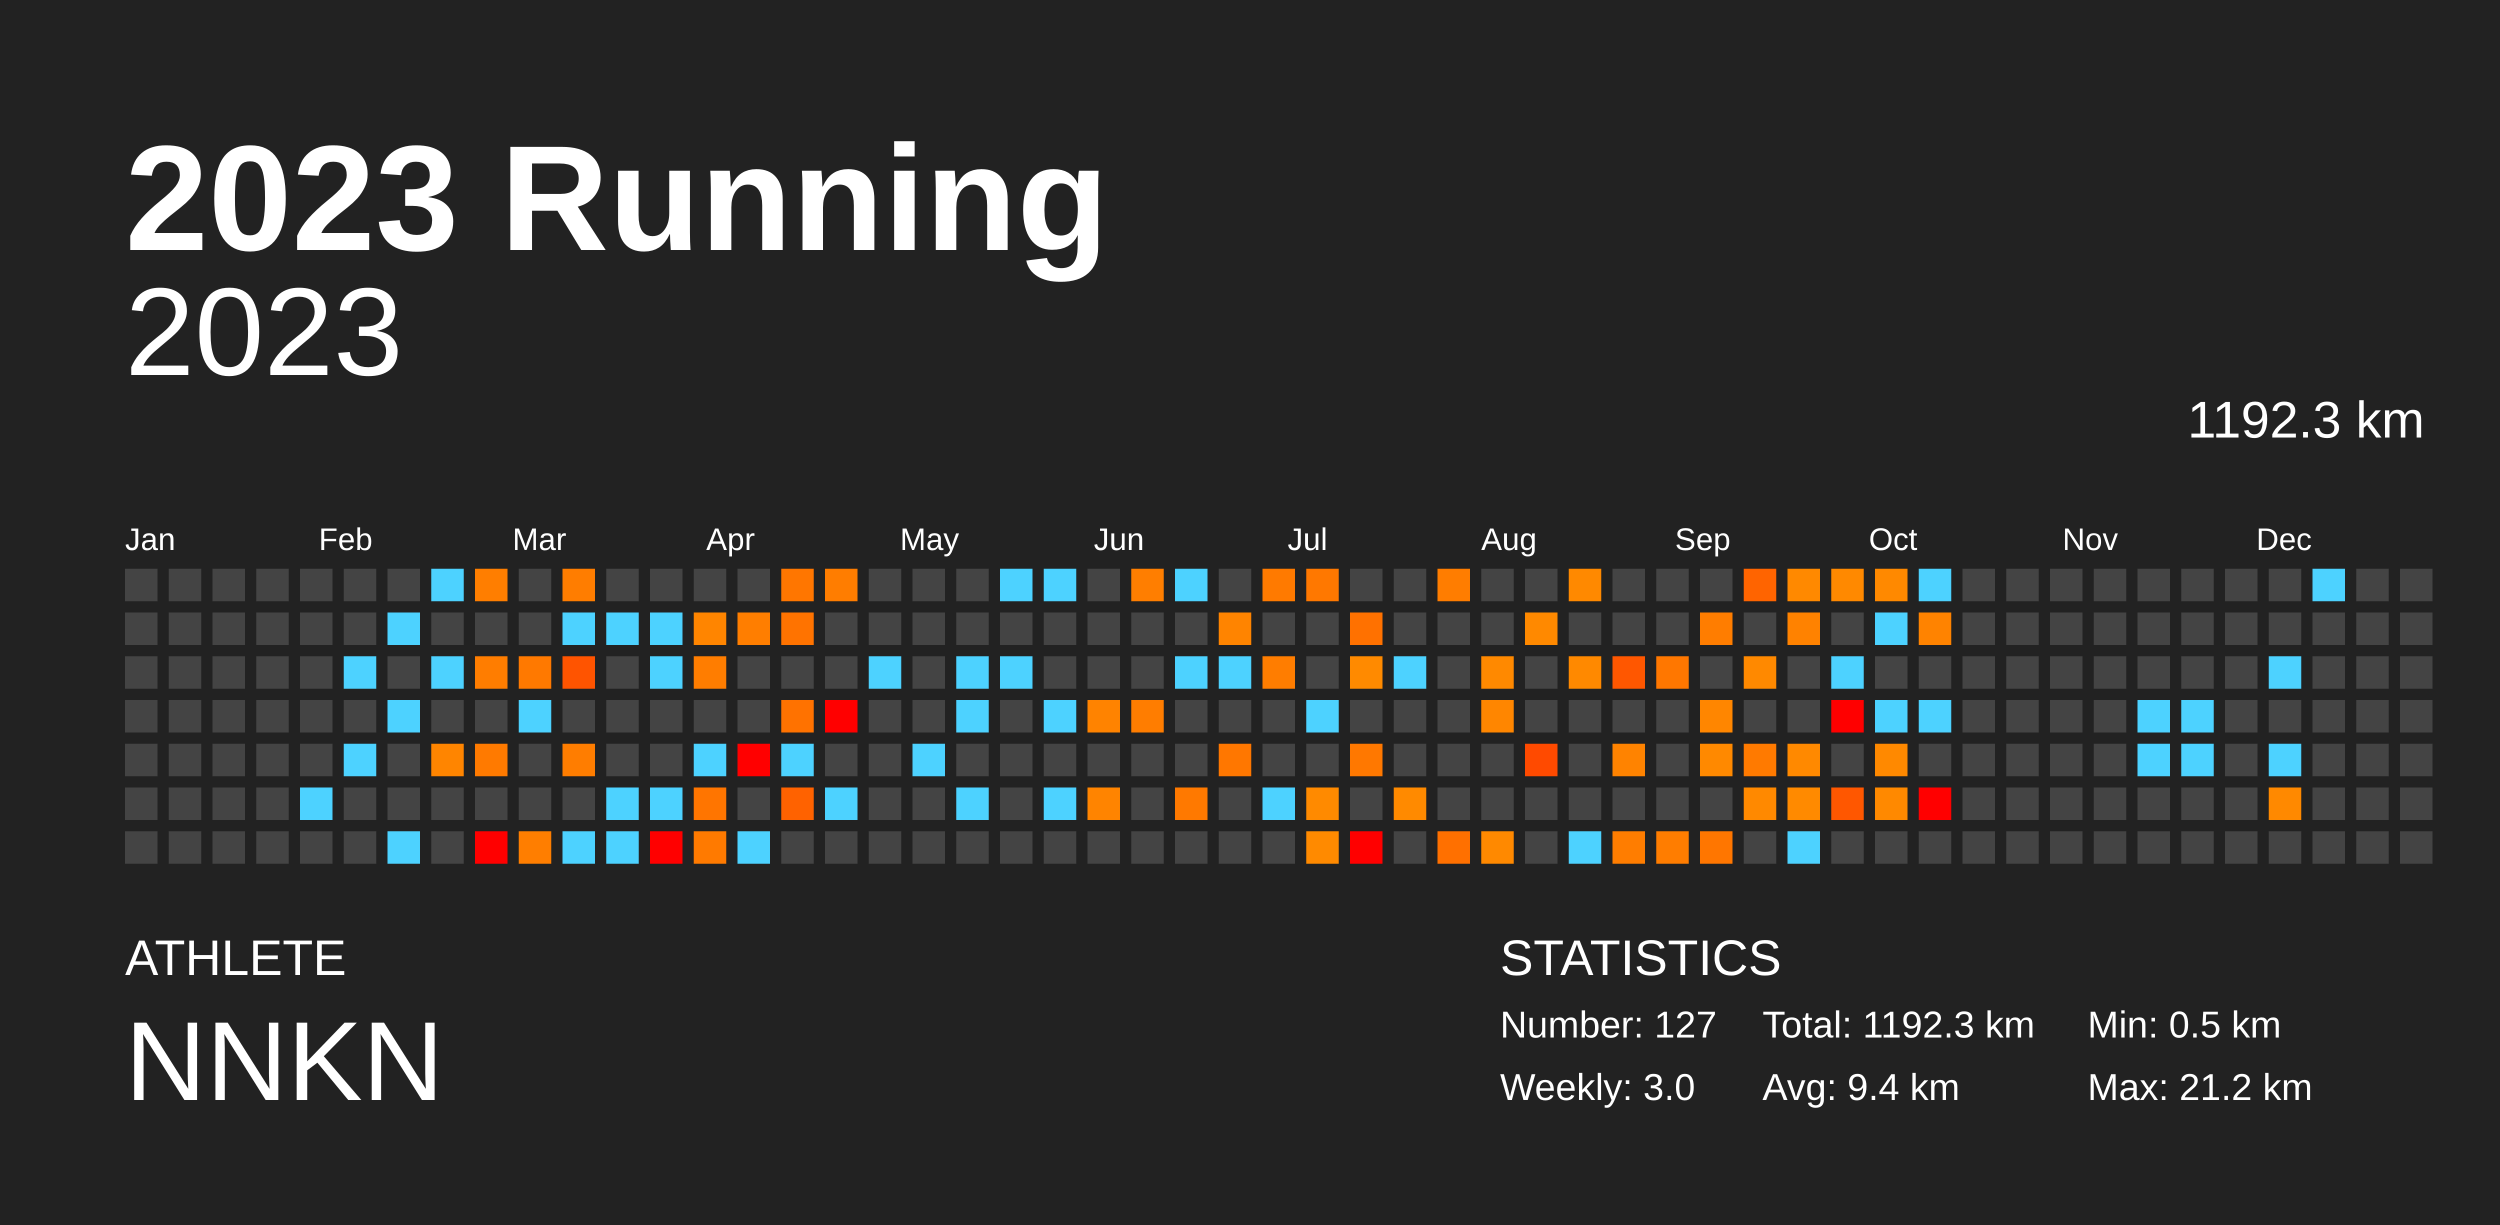
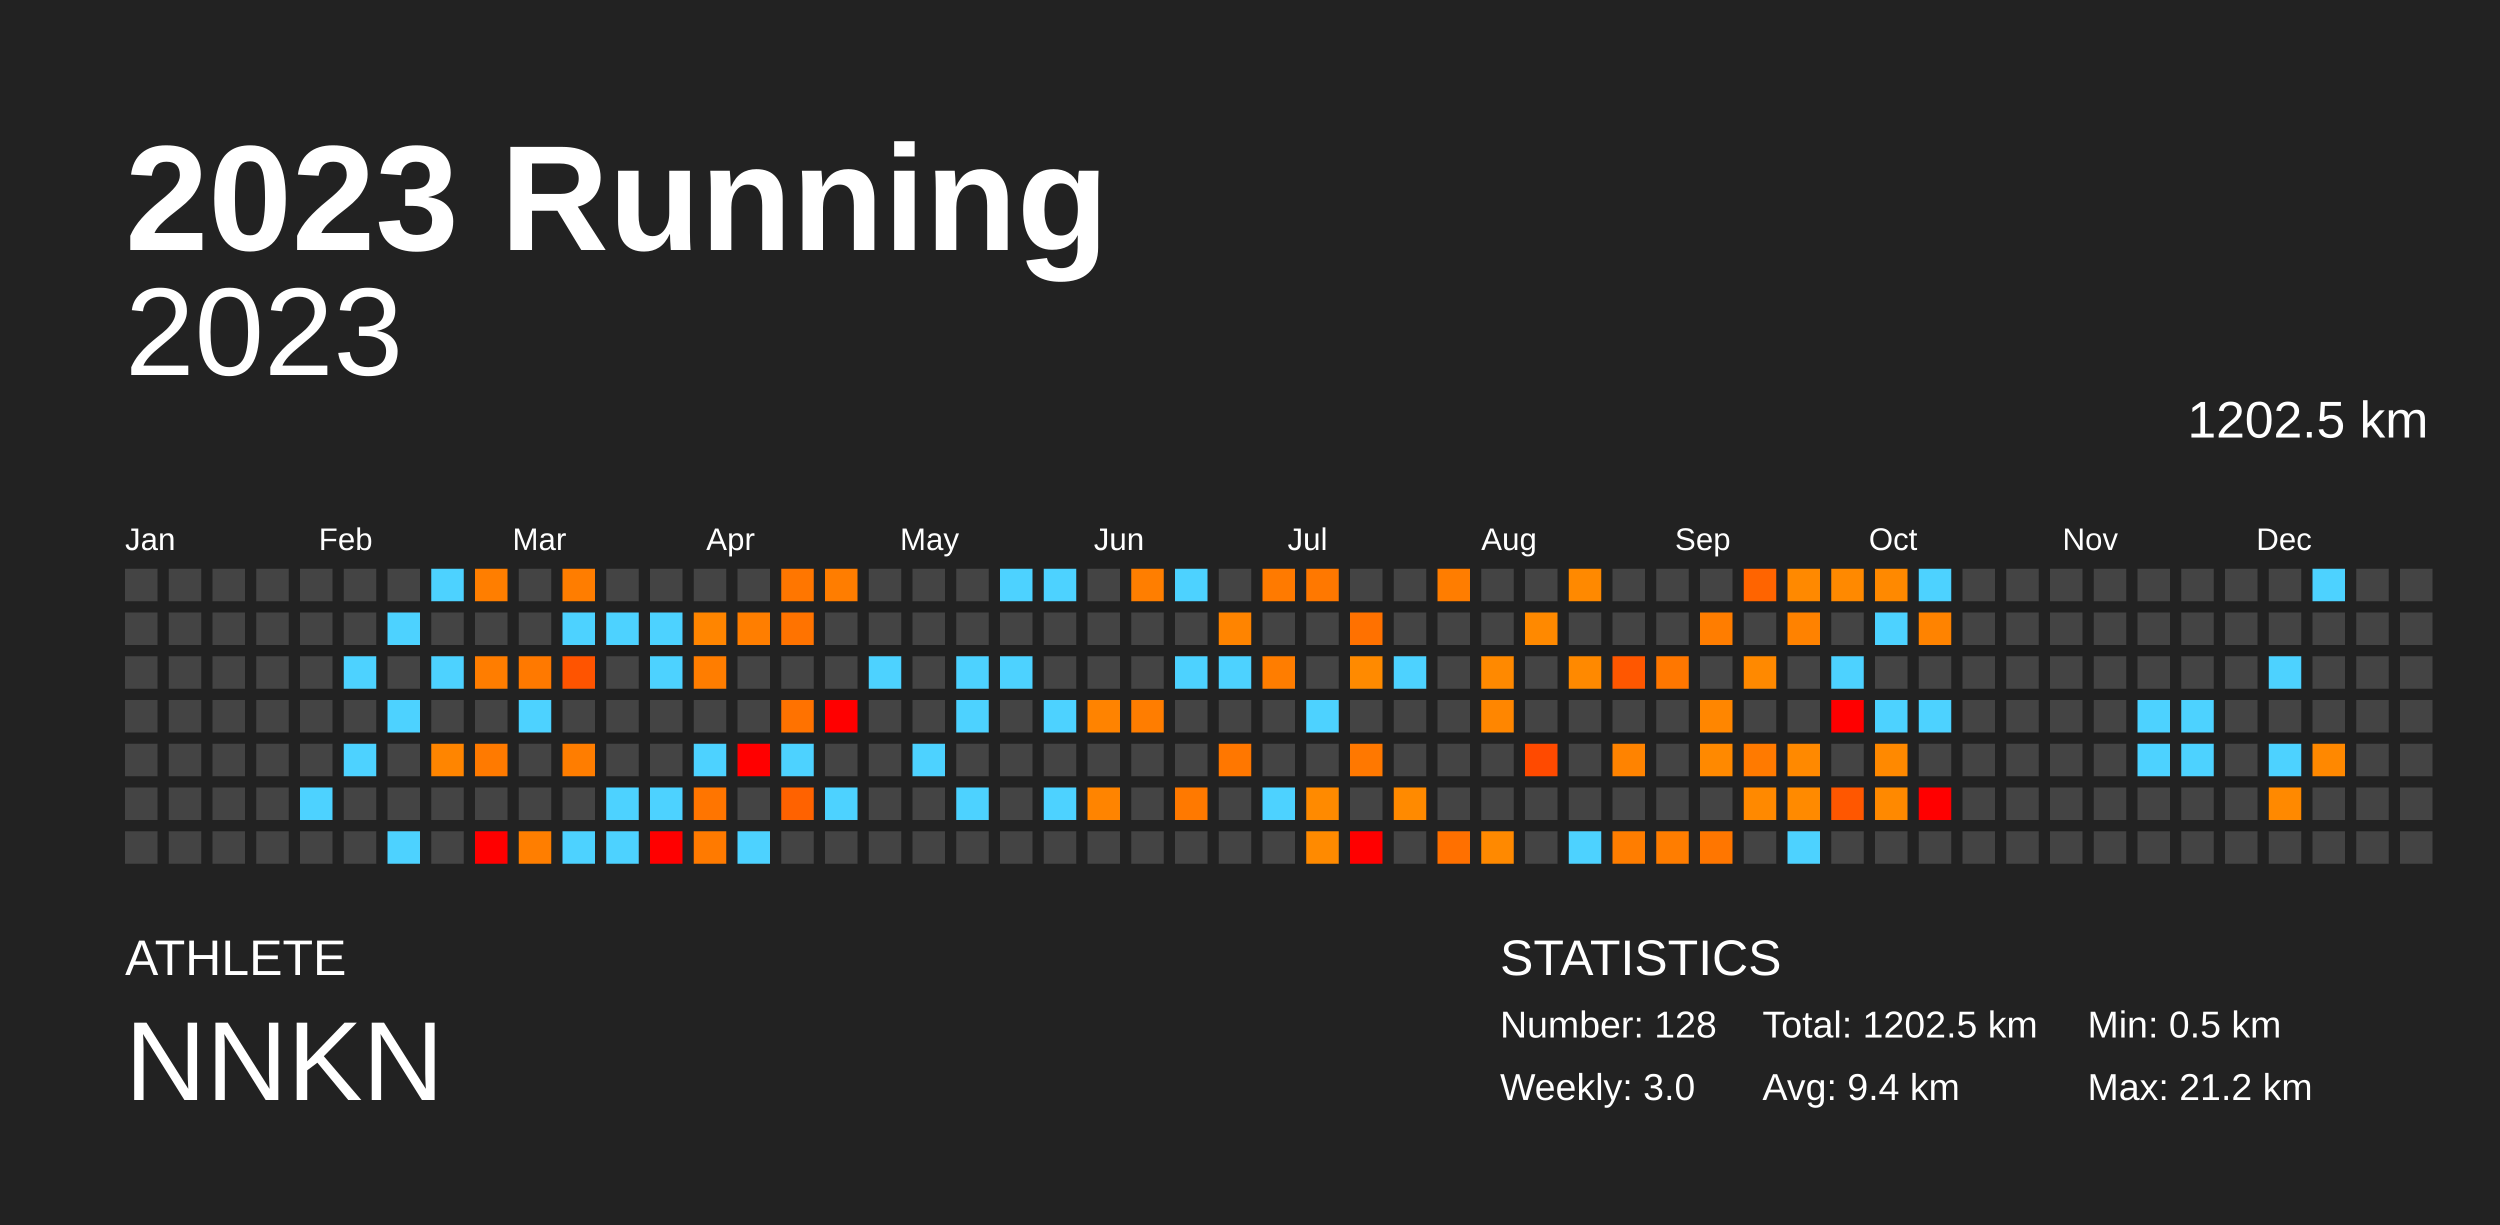
<svg xmlns="http://www.w3.org/2000/svg" baseProfile="full" height="98mm" version="1.1" viewBox="0,0,200,98" width="200mm">
  <defs />
  <rect fill="#222222" height="98" width="200" x="0" y="0" />
  <text fill="#FFFFFF" style="font-size:12px; font-family:Arial; font-weight:bold;" x="10" y="20">2023 Running</text>
  <text fill="#FFFFFF" style="font-size:4px; font-family:Arial" x="10" y="78">ATHLETE</text>
  <text fill="#FFFFFF" style="font-size:9px; font-family:Arial" x="10" y="88">NNKN</text>
  <text fill="#FFFFFF" style="font-size:4px; font-family:Arial" x="120" y="78">STATISTICS</text>
-   <text fill="#FFFFFF" style="font-size:3px; font-family:Arial" x="120" y="83">Number: 127</text>
+   <text fill="#FFFFFF" style="font-size:3px; font-family:Arial" x="120" y="83">Number: 128</text>
  <text fill="#FFFFFF" style="font-size:3px; font-family:Arial" x="120" y="88">Weekly: 3.0</text>
-   <text fill="#FFFFFF" style="font-size:3px; font-family:Arial" x="141" y="83">Total: 1192.3 km</text>
+   <text fill="#FFFFFF" style="font-size:3px; font-family:Arial" x="141" y="83">Total: 1202.5 km</text>
  <text fill="#FFFFFF" style="font-size:3px; font-family:Arial" x="141" y="88">Avg: 9.4 km</text>
  <text fill="#FFFFFF" style="font-size:3px; font-family:Arial" x="167" y="83">Min: 0.5 km</text>
  <text fill="#FFFFFF" style="font-size:3px; font-family:Arial" x="167" y="88">Max: 21.2 km</text>
  <text alignment-baseline="hanging" fill="#FFFFFF" style="font-size:10.0px; font-family:Arial;" x="10" y="30">2023</text>
-   <text alignment-baseline="hanging" fill="#FFFFFF" style="font-size:4.125px; font-family:Arial;" x="175" y="35">1192.3 km</text>
+   <text alignment-baseline="hanging" fill="#FFFFFF" style="font-size:4.125px; font-family:Arial;" x="175" y="35">1202.5 km</text>
  <text fill="#FFFFFF" style="font-size:2.5px; font-family:Arial" x="10.0" y="44">Jan</text>
  <text fill="#FFFFFF" style="font-size:2.5px; font-family:Arial" x="25.5" y="44">Feb</text>
  <text fill="#FFFFFF" style="font-size:2.5px; font-family:Arial" x="41.0" y="44">Mar</text>
  <text fill="#FFFFFF" style="font-size:2.5px; font-family:Arial" x="56.5" y="44">Apr</text>
  <text fill="#FFFFFF" style="font-size:2.5px; font-family:Arial" x="72.0" y="44">May</text>
  <text fill="#FFFFFF" style="font-size:2.5px; font-family:Arial" x="87.5" y="44">Jun</text>
  <text fill="#FFFFFF" style="font-size:2.5px; font-family:Arial" x="103.0" y="44">Jul</text>
  <text fill="#FFFFFF" style="font-size:2.5px; font-family:Arial" x="118.5" y="44">Aug</text>
  <text fill="#FFFFFF" style="font-size:2.5px; font-family:Arial" x="134.0" y="44">Sep</text>
  <text fill="#FFFFFF" style="font-size:2.5px; font-family:Arial" x="149.5" y="44">Oct</text>
  <text fill="#FFFFFF" style="font-size:2.5px; font-family:Arial" x="165.0" y="44">Nov</text>
  <text fill="#FFFFFF" style="font-size:2.5px; font-family:Arial" x="180.5" y="44">Dec</text>
  <rect fill="#444444" height="2.6" width="2.6" x="10.0" y="45.5" />
  <rect fill="#444444" height="2.6" width="2.6" x="10.0" y="49.0" />
  <rect fill="#444444" height="2.6" width="2.6" x="10.0" y="52.5" />
  <rect fill="#444444" height="2.6" width="2.6" x="10.0" y="56.0" />
  <rect fill="#444444" height="2.6" width="2.6" x="10.0" y="59.5" />
  <rect fill="#444444" height="2.6" width="2.6" x="10.0" y="63.0" />
  <rect fill="#444444" height="2.6" width="2.6" x="10.0" y="66.5" />
  <rect fill="#444444" height="2.6" width="2.6" x="13.5" y="45.5" />
  <rect fill="#444444" height="2.6" width="2.6" x="13.5" y="49.0" />
  <rect fill="#444444" height="2.6" width="2.6" x="13.5" y="52.5" />
  <rect fill="#444444" height="2.6" width="2.6" x="13.5" y="56.0" />
  <rect fill="#444444" height="2.6" width="2.6" x="13.5" y="59.5" />
  <rect fill="#444444" height="2.6" width="2.6" x="13.5" y="63.0" />
  <rect fill="#444444" height="2.6" width="2.6" x="13.5" y="66.5" />
  <rect fill="#444444" height="2.6" width="2.6" x="17.0" y="45.5" />
  <rect fill="#444444" height="2.6" width="2.6" x="17.0" y="49.0" />
  <rect fill="#444444" height="2.6" width="2.6" x="17.0" y="52.5" />
  <rect fill="#444444" height="2.6" width="2.6" x="17.0" y="56.0" />
  <rect fill="#444444" height="2.6" width="2.6" x="17.0" y="59.5" />
  <rect fill="#444444" height="2.6" width="2.6" x="17.0" y="63.0" />
  <rect fill="#444444" height="2.6" width="2.6" x="17.0" y="66.5" />
  <rect fill="#444444" height="2.6" width="2.6" x="20.5" y="45.5" />
  <rect fill="#444444" height="2.6" width="2.6" x="20.5" y="49.0" />
  <rect fill="#444444" height="2.6" width="2.6" x="20.5" y="52.5" />
  <rect fill="#444444" height="2.6" width="2.6" x="20.5" y="56.0" />
  <rect fill="#444444" height="2.6" width="2.6" x="20.5" y="59.5" />
  <rect fill="#444444" height="2.6" width="2.6" x="20.5" y="63.0" />
  <rect fill="#444444" height="2.6" width="2.6" x="20.5" y="66.5" />
  <rect fill="#444444" height="2.6" width="2.6" x="24.0" y="45.5" />
  <rect fill="#444444" height="2.6" width="2.6" x="24.0" y="49.0" />
  <rect fill="#444444" height="2.6" width="2.6" x="24.0" y="52.5" />
  <rect fill="#444444" height="2.6" width="2.6" x="24.0" y="56.0" />
  <rect fill="#444444" height="2.6" width="2.6" x="24.0" y="59.5" />
  <rect fill="#4dd2ff" height="2.6" width="2.6" x="24.0" y="63.0" />
  <rect fill="#444444" height="2.6" width="2.6" x="24.0" y="66.5" />
  <rect fill="#444444" height="2.6" width="2.6" x="27.5" y="45.5" />
  <rect fill="#444444" height="2.6" width="2.6" x="27.5" y="49.0" />
  <rect fill="#4dd2ff" height="2.6" width="2.6" x="27.5" y="52.5" />
  <rect fill="#444444" height="2.6" width="2.6" x="27.5" y="56.0" />
  <rect fill="#4dd2ff" height="2.6" width="2.6" x="27.5" y="59.5" />
  <rect fill="#444444" height="2.6" width="2.6" x="27.5" y="63.0" />
  <rect fill="#444444" height="2.6" width="2.6" x="27.5" y="66.5" />
  <rect fill="#444444" height="2.6" width="2.6" x="31.0" y="45.5" />
  <rect fill="#4dd2ff" height="2.6" width="2.6" x="31.0" y="49.0" />
  <rect fill="#444444" height="2.6" width="2.6" x="31.0" y="52.5" />
  <rect fill="#4dd2ff" height="2.6" width="2.6" x="31.0" y="56.0" />
  <rect fill="#444444" height="2.6" width="2.6" x="31.0" y="59.5" />
  <rect fill="#444444" height="2.6" width="2.6" x="31.0" y="63.0" />
  <rect fill="#4dd2ff" height="2.6" width="2.6" x="31.0" y="66.5" />
  <rect fill="#4dd2ff" height="2.6" width="2.6" x="34.5" y="45.5" />
  <rect fill="#444444" height="2.6" width="2.6" x="34.5" y="49.0" />
  <rect fill="#4dd2ff" height="2.6" width="2.6" x="34.5" y="52.5" />
  <rect fill="#444444" height="2.6" width="2.6" x="34.5" y="56.0" />
  <rect fill="#ff8500" height="2.6" width="2.6" x="34.5" y="59.5" />
  <rect fill="#444444" height="2.6" width="2.6" x="34.5" y="63.0" />
  <rect fill="#444444" height="2.6" width="2.6" x="34.5" y="66.5" />
  <rect fill="#ff7e00" height="2.6" width="2.6" x="38.0" y="45.5" />
  <rect fill="#444444" height="2.6" width="2.6" x="38.0" y="49.0" />
  <rect fill="#ff7d00" height="2.6" width="2.6" x="38.0" y="52.5" />
  <rect fill="#444444" height="2.6" width="2.6" x="38.0" y="56.0" />
  <rect fill="#ff7a00" height="2.6" width="2.6" x="38.0" y="59.5" />
  <rect fill="#444444" height="2.6" width="2.6" x="38.0" y="63.0" />
  <rect fill="red" height="2.6" width="2.6" x="38.0" y="66.5" />
  <rect fill="#444444" height="2.6" width="2.6" x="41.5" y="45.5" />
  <rect fill="#444444" height="2.6" width="2.6" x="41.5" y="49.0" />
  <rect fill="#ff7900" height="2.6" width="2.6" x="41.5" y="52.5" />
  <rect fill="#4dd2ff" height="2.6" width="2.6" x="41.5" y="56.0" />
  <rect fill="#444444" height="2.6" width="2.6" x="41.5" y="59.5" />
  <rect fill="#444444" height="2.6" width="2.6" x="41.5" y="63.0" />
  <rect fill="#ff7e00" height="2.6" width="2.6" x="41.5" y="66.5" />
  <rect fill="#ff7d00" height="2.6" width="2.6" x="45.0" y="45.5" />
  <rect fill="#4dd2ff" height="2.6" width="2.6" x="45.0" y="49.0" />
  <rect fill="#ff5400" height="2.6" width="2.6" x="45.0" y="52.5" />
  <rect fill="#444444" height="2.6" width="2.6" x="45.0" y="56.0" />
  <rect fill="#ff7d00" height="2.6" width="2.6" x="45.0" y="59.5" />
  <rect fill="#444444" height="2.6" width="2.6" x="45.0" y="63.0" />
  <rect fill="#4dd2ff" height="2.6" width="2.6" x="45.0" y="66.5" />
  <rect fill="#444444" height="2.6" width="2.6" x="48.5" y="45.5" />
  <rect fill="#4dd2ff" height="2.6" width="2.6" x="48.5" y="49.0" />
  <rect fill="#444444" height="2.6" width="2.6" x="48.5" y="52.5" />
  <rect fill="#444444" height="2.6" width="2.6" x="48.5" y="56.0" />
  <rect fill="#444444" height="2.6" width="2.6" x="48.5" y="59.5" />
  <rect fill="#4dd2ff" height="2.6" width="2.6" x="48.5" y="63.0" />
  <rect fill="#4dd2ff" height="2.6" width="2.6" x="48.5" y="66.5" />
  <rect fill="#444444" height="2.6" width="2.6" x="52.0" y="45.5" />
  <rect fill="#4dd2ff" height="2.6" width="2.6" x="52.0" y="49.0" />
  <rect fill="#4dd2ff" height="2.6" width="2.6" x="52.0" y="52.5" />
  <rect fill="#444444" height="2.6" width="2.6" x="52.0" y="56.0" />
  <rect fill="#444444" height="2.6" width="2.6" x="52.0" y="59.5" />
  <rect fill="#4dd2ff" height="2.6" width="2.6" x="52.0" y="63.0" />
  <rect fill="red" height="2.6" width="2.6" x="52.0" y="66.5" />
  <rect fill="#444444" height="2.6" width="2.6" x="55.5" y="45.5" />
  <rect fill="#ff8500" height="2.6" width="2.6" x="55.5" y="49.0" />
  <rect fill="#ff7d00" height="2.6" width="2.6" x="55.5" y="52.5" />
  <rect fill="#444444" height="2.6" width="2.6" x="55.5" y="56.0" />
  <rect fill="#4dd2ff" height="2.6" width="2.6" x="55.5" y="59.5" />
  <rect fill="#ff7500" height="2.6" width="2.6" x="55.5" y="63.0" />
  <rect fill="#ff7a00" height="2.6" width="2.6" x="55.5" y="66.5" />
  <rect fill="#444444" height="2.6" width="2.6" x="59.0" y="45.5" />
  <rect fill="#ff7e00" height="2.6" width="2.6" x="59.0" y="49.0" />
  <rect fill="#444444" height="2.6" width="2.6" x="59.0" y="52.5" />
  <rect fill="#444444" height="2.6" width="2.6" x="59.0" y="56.0" />
  <rect fill="red" height="2.6" width="2.6" x="59.0" y="59.5" />
  <rect fill="#444444" height="2.6" width="2.6" x="59.0" y="63.0" />
  <rect fill="#4dd2ff" height="2.6" width="2.6" x="59.0" y="66.5" />
  <rect fill="#ff7600" height="2.6" width="2.6" x="62.5" y="45.5" />
  <rect fill="#ff7300" height="2.6" width="2.6" x="62.5" y="49.0" />
  <rect fill="#444444" height="2.6" width="2.6" x="62.5" y="52.5" />
  <rect fill="#ff7200" height="2.6" width="2.6" x="62.5" y="56.0" />
  <rect fill="#4dd2ff" height="2.6" width="2.6" x="62.5" y="59.5" />
  <rect fill="#ff6200" height="2.6" width="2.6" x="62.5" y="63.0" />
  <rect fill="#444444" height="2.6" width="2.6" x="62.5" y="66.5" />
  <rect fill="#ff7d00" height="2.6" width="2.6" x="66.0" y="45.5" />
  <rect fill="#444444" height="2.6" width="2.6" x="66.0" y="49.0" />
  <rect fill="#444444" height="2.6" width="2.6" x="66.0" y="52.5" />
  <rect fill="red" height="2.6" width="2.6" x="66.0" y="56.0" />
  <rect fill="#444444" height="2.6" width="2.6" x="66.0" y="59.5" />
  <rect fill="#4dd2ff" height="2.6" width="2.6" x="66.0" y="63.0" />
  <rect fill="#444444" height="2.6" width="2.6" x="66.0" y="66.5" />
  <rect fill="#444444" height="2.6" width="2.6" x="69.5" y="45.5" />
  <rect fill="#444444" height="2.6" width="2.6" x="69.5" y="49.0" />
  <rect fill="#4dd2ff" height="2.6" width="2.6" x="69.5" y="52.5" />
  <rect fill="#444444" height="2.6" width="2.6" x="69.5" y="56.0" />
  <rect fill="#444444" height="2.6" width="2.6" x="69.5" y="59.5" />
  <rect fill="#444444" height="2.6" width="2.6" x="69.5" y="63.0" />
  <rect fill="#444444" height="2.6" width="2.6" x="69.5" y="66.5" />
  <rect fill="#444444" height="2.6" width="2.6" x="73.0" y="45.5" />
  <rect fill="#444444" height="2.6" width="2.6" x="73.0" y="49.0" />
  <rect fill="#444444" height="2.6" width="2.6" x="73.0" y="52.5" />
  <rect fill="#444444" height="2.6" width="2.6" x="73.0" y="56.0" />
  <rect fill="#4dd2ff" height="2.6" width="2.6" x="73.0" y="59.5" />
  <rect fill="#444444" height="2.6" width="2.6" x="73.0" y="63.0" />
  <rect fill="#444444" height="2.6" width="2.6" x="73.0" y="66.5" />
  <rect fill="#444444" height="2.6" width="2.6" x="76.5" y="45.5" />
  <rect fill="#444444" height="2.6" width="2.6" x="76.5" y="49.0" />
  <rect fill="#4dd2ff" height="2.6" width="2.6" x="76.5" y="52.5" />
  <rect fill="#4dd2ff" height="2.6" width="2.6" x="76.5" y="56.0" />
  <rect fill="#444444" height="2.6" width="2.6" x="76.5" y="59.5" />
  <rect fill="#4dd2ff" height="2.6" width="2.6" x="76.5" y="63.0" />
  <rect fill="#444444" height="2.6" width="2.6" x="76.5" y="66.5" />
  <rect fill="#4dd2ff" height="2.6" width="2.6" x="80.0" y="45.5" />
  <rect fill="#444444" height="2.6" width="2.6" x="80.0" y="49.0" />
  <rect fill="#4dd2ff" height="2.6" width="2.6" x="80.0" y="52.5" />
  <rect fill="#444444" height="2.6" width="2.6" x="80.0" y="56.0" />
  <rect fill="#444444" height="2.6" width="2.6" x="80.0" y="59.5" />
  <rect fill="#444444" height="2.6" width="2.6" x="80.0" y="63.0" />
  <rect fill="#444444" height="2.6" width="2.6" x="80.0" y="66.5" />
  <rect fill="#4dd2ff" height="2.6" width="2.6" x="83.5" y="45.5" />
  <rect fill="#444444" height="2.6" width="2.6" x="83.5" y="49.0" />
  <rect fill="#444444" height="2.6" width="2.6" x="83.5" y="52.5" />
  <rect fill="#4dd2ff" height="2.6" width="2.6" x="83.5" y="56.0" />
  <rect fill="#444444" height="2.6" width="2.6" x="83.5" y="59.5" />
  <rect fill="#4dd2ff" height="2.6" width="2.6" x="83.5" y="63.0" />
  <rect fill="#444444" height="2.6" width="2.6" x="83.5" y="66.5" />
  <rect fill="#444444" height="2.6" width="2.6" x="87.0" y="45.5" />
  <rect fill="#444444" height="2.6" width="2.6" x="87.0" y="49.0" />
  <rect fill="#444444" height="2.6" width="2.6" x="87.0" y="52.5" />
  <rect fill="#ff8300" height="2.6" width="2.6" x="87.0" y="56.0" />
  <rect fill="#444444" height="2.6" width="2.6" x="87.0" y="59.5" />
  <rect fill="#ff8400" height="2.6" width="2.6" x="87.0" y="63.0" />
  <rect fill="#444444" height="2.6" width="2.6" x="87.0" y="66.5" />
  <rect fill="#ff7e00" height="2.6" width="2.6" x="90.5" y="45.5" />
  <rect fill="#444444" height="2.6" width="2.6" x="90.5" y="49.0" />
  <rect fill="#444444" height="2.6" width="2.6" x="90.5" y="52.5" />
  <rect fill="#ff7d00" height="2.6" width="2.6" x="90.5" y="56.0" />
  <rect fill="#444444" height="2.6" width="2.6" x="90.5" y="59.5" />
  <rect fill="#444444" height="2.6" width="2.6" x="90.5" y="63.0" />
  <rect fill="#444444" height="2.6" width="2.6" x="90.5" y="66.5" />
  <rect fill="#4dd2ff" height="2.6" width="2.6" x="94.0" y="45.5" />
  <rect fill="#444444" height="2.6" width="2.6" x="94.0" y="49.0" />
  <rect fill="#4dd2ff" height="2.6" width="2.6" x="94.0" y="52.5" />
  <rect fill="#444444" height="2.6" width="2.6" x="94.0" y="56.0" />
  <rect fill="#444444" height="2.6" width="2.6" x="94.0" y="59.5" />
  <rect fill="#ff7900" height="2.6" width="2.6" x="94.0" y="63.0" />
  <rect fill="#444444" height="2.6" width="2.6" x="94.0" y="66.5" />
  <rect fill="#444444" height="2.6" width="2.6" x="97.5" y="45.5" />
  <rect fill="#ff8400" height="2.6" width="2.6" x="97.5" y="49.0" />
  <rect fill="#4dd2ff" height="2.6" width="2.6" x="97.5" y="52.5" />
  <rect fill="#444444" height="2.6" width="2.6" x="97.5" y="56.0" />
  <rect fill="#ff7700" height="2.6" width="2.6" x="97.5" y="59.5" />
  <rect fill="#444444" height="2.6" width="2.6" x="97.5" y="63.0" />
  <rect fill="#444444" height="2.6" width="2.6" x="97.5" y="66.5" />
  <rect fill="#ff7a00" height="2.6" width="2.6" x="101.0" y="45.5" />
  <rect fill="#444444" height="2.6" width="2.6" x="101.0" y="49.0" />
  <rect fill="#ff7d00" height="2.6" width="2.6" x="101.0" y="52.5" />
  <rect fill="#444444" height="2.6" width="2.6" x="101.0" y="56.0" />
  <rect fill="#444444" height="2.6" width="2.6" x="101.0" y="59.5" />
  <rect fill="#4dd2ff" height="2.6" width="2.6" x="101.0" y="63.0" />
  <rect fill="#444444" height="2.6" width="2.6" x="101.0" y="66.5" />
  <rect fill="#ff7800" height="2.6" width="2.6" x="104.5" y="45.5" />
  <rect fill="#444444" height="2.6" width="2.6" x="104.5" y="49.0" />
  <rect fill="#444444" height="2.6" width="2.6" x="104.5" y="52.5" />
  <rect fill="#4dd2ff" height="2.6" width="2.6" x="104.5" y="56.0" />
  <rect fill="#444444" height="2.6" width="2.6" x="104.5" y="59.5" />
  <rect fill="#ff8a00" height="2.6" width="2.6" x="104.5" y="63.0" />
  <rect fill="#ff8a00" height="2.6" width="2.6" x="104.5" y="66.5" />
  <rect fill="#444444" height="2.6" width="2.6" x="108.0" y="45.5" />
  <rect fill="#ff7100" height="2.6" width="2.6" x="108.0" y="49.0" />
  <rect fill="#ff8a00" height="2.6" width="2.6" x="108.0" y="52.5" />
  <rect fill="#444444" height="2.6" width="2.6" x="108.0" y="56.0" />
  <rect fill="#ff7800" height="2.6" width="2.6" x="108.0" y="59.5" />
  <rect fill="#444444" height="2.6" width="2.6" x="108.0" y="63.0" />
  <rect fill="red" height="2.6" width="2.6" x="108.0" y="66.5" />
  <rect fill="#444444" height="2.6" width="2.6" x="111.5" y="45.5" />
  <rect fill="#444444" height="2.6" width="2.6" x="111.5" y="49.0" />
  <rect fill="#4dd2ff" height="2.6" width="2.6" x="111.5" y="52.5" />
  <rect fill="#444444" height="2.6" width="2.6" x="111.5" y="56.0" />
  <rect fill="#444444" height="2.6" width="2.6" x="111.5" y="59.5" />
  <rect fill="#ff8a00" height="2.6" width="2.6" x="111.5" y="63.0" />
  <rect fill="#444444" height="2.6" width="2.6" x="111.5" y="66.5" />
  <rect fill="#ff7d00" height="2.6" width="2.6" x="115.0" y="45.5" />
  <rect fill="#444444" height="2.6" width="2.6" x="115.0" y="49.0" />
  <rect fill="#444444" height="2.6" width="2.6" x="115.0" y="52.5" />
  <rect fill="#444444" height="2.6" width="2.6" x="115.0" y="56.0" />
  <rect fill="#444444" height="2.6" width="2.6" x="115.0" y="59.5" />
  <rect fill="#444444" height="2.6" width="2.6" x="115.0" y="63.0" />
  <rect fill="#ff7000" height="2.6" width="2.6" x="115.0" y="66.5" />
  <rect fill="#444444" height="2.6" width="2.6" x="118.5" y="45.5" />
  <rect fill="#444444" height="2.6" width="2.6" x="118.5" y="49.0" />
  <rect fill="#ff8900" height="2.6" width="2.6" x="118.5" y="52.5" />
  <rect fill="#ff8600" height="2.6" width="2.6" x="118.5" y="56.0" />
  <rect fill="#444444" height="2.6" width="2.6" x="118.5" y="59.5" />
  <rect fill="#444444" height="2.6" width="2.6" x="118.5" y="63.0" />
  <rect fill="#ff8900" height="2.6" width="2.6" x="118.5" y="66.5" />
  <rect fill="#444444" height="2.6" width="2.6" x="122.0" y="45.5" />
  <rect fill="#ff8900" height="2.6" width="2.6" x="122.0" y="49.0" />
  <rect fill="#444444" height="2.6" width="2.6" x="122.0" y="52.5" />
  <rect fill="#444444" height="2.6" width="2.6" x="122.0" y="56.0" />
  <rect fill="#ff4a00" height="2.6" width="2.6" x="122.0" y="59.5" />
  <rect fill="#444444" height="2.6" width="2.6" x="122.0" y="63.0" />
  <rect fill="#444444" height="2.6" width="2.6" x="122.0" y="66.5" />
  <rect fill="#ff8900" height="2.6" width="2.6" x="125.5" y="45.5" />
  <rect fill="#444444" height="2.6" width="2.6" x="125.5" y="49.0" />
  <rect fill="#ff8900" height="2.6" width="2.6" x="125.5" y="52.5" />
  <rect fill="#444444" height="2.6" width="2.6" x="125.5" y="56.0" />
  <rect fill="#444444" height="2.6" width="2.6" x="125.5" y="59.5" />
  <rect fill="#444444" height="2.6" width="2.6" x="125.5" y="63.0" />
  <rect fill="#4dd2ff" height="2.6" width="2.6" x="125.5" y="66.5" />
  <rect fill="#444444" height="2.6" width="2.6" x="129.0" y="45.5" />
  <rect fill="#444444" height="2.6" width="2.6" x="129.0" y="49.0" />
  <rect fill="#ff5700" height="2.6" width="2.6" x="129.0" y="52.5" />
  <rect fill="#444444" height="2.6" width="2.6" x="129.0" y="56.0" />
  <rect fill="#ff8300" height="2.6" width="2.6" x="129.0" y="59.5" />
  <rect fill="#444444" height="2.6" width="2.6" x="129.0" y="63.0" />
  <rect fill="#ff7d00" height="2.6" width="2.6" x="129.0" y="66.5" />
  <rect fill="#444444" height="2.6" width="2.6" x="132.5" y="45.5" />
  <rect fill="#444444" height="2.6" width="2.6" x="132.5" y="49.0" />
  <rect fill="#ff7700" height="2.6" width="2.6" x="132.5" y="52.5" />
  <rect fill="#444444" height="2.6" width="2.6" x="132.5" y="56.0" />
  <rect fill="#444444" height="2.6" width="2.6" x="132.5" y="59.5" />
  <rect fill="#444444" height="2.6" width="2.6" x="132.5" y="63.0" />
  <rect fill="#ff7d00" height="2.6" width="2.6" x="132.5" y="66.5" />
  <rect fill="#444444" height="2.6" width="2.6" x="136.0" y="45.5" />
  <rect fill="#ff7d00" height="2.6" width="2.6" x="136.0" y="49.0" />
  <rect fill="#444444" height="2.6" width="2.6" x="136.0" y="52.5" />
  <rect fill="#ff8600" height="2.6" width="2.6" x="136.0" y="56.0" />
  <rect fill="#ff8900" height="2.6" width="2.6" x="136.0" y="59.5" />
  <rect fill="#444444" height="2.6" width="2.6" x="136.0" y="63.0" />
  <rect fill="#ff7600" height="2.6" width="2.6" x="136.0" y="66.5" />
  <rect fill="#ff6400" height="2.6" width="2.6" x="139.5" y="45.5" />
  <rect fill="#444444" height="2.6" width="2.6" x="139.5" y="49.0" />
  <rect fill="#ff8900" height="2.6" width="2.6" x="139.5" y="52.5" />
  <rect fill="#444444" height="2.6" width="2.6" x="139.5" y="56.0" />
  <rect fill="#ff7a00" height="2.6" width="2.6" x="139.5" y="59.5" />
  <rect fill="#ff8900" height="2.6" width="2.6" x="139.5" y="63.0" />
  <rect fill="#444444" height="2.6" width="2.6" x="139.5" y="66.5" />
  <rect fill="#ff8900" height="2.6" width="2.6" x="143.0" y="45.5" />
  <rect fill="#ff8200" height="2.6" width="2.6" x="143.0" y="49.0" />
  <rect fill="#444444" height="2.6" width="2.6" x="143.0" y="52.5" />
  <rect fill="#444444" height="2.6" width="2.6" x="143.0" y="56.0" />
  <rect fill="#ff8900" height="2.6" width="2.6" x="143.0" y="59.5" />
  <rect fill="#ff8a00" height="2.6" width="2.6" x="143.0" y="63.0" />
  <rect fill="#4dd2ff" height="2.6" width="2.6" x="143.0" y="66.5" />
  <rect fill="#ff8900" height="2.6" width="2.6" x="146.5" y="45.5" />
  <rect fill="#444444" height="2.6" width="2.6" x="146.5" y="49.0" />
  <rect fill="#4dd2ff" height="2.6" width="2.6" x="146.5" y="52.5" />
  <rect fill="red" height="2.6" width="2.6" x="146.5" y="56.0" />
  <rect fill="#444444" height="2.6" width="2.6" x="146.5" y="59.5" />
  <rect fill="#ff5700" height="2.6" width="2.6" x="146.5" y="63.0" />
  <rect fill="#444444" height="2.6" width="2.6" x="146.5" y="66.5" />
  <rect fill="#ff8900" height="2.6" width="2.6" x="150.0" y="45.5" />
  <rect fill="#4dd2ff" height="2.6" width="2.6" x="150.0" y="49.0" />
  <rect fill="#444444" height="2.6" width="2.6" x="150.0" y="52.5" />
  <rect fill="#4dd2ff" height="2.6" width="2.6" x="150.0" y="56.0" />
  <rect fill="#ff8900" height="2.6" width="2.6" x="150.0" y="59.5" />
  <rect fill="#ff8900" height="2.6" width="2.6" x="150.0" y="63.0" />
  <rect fill="#444444" height="2.6" width="2.6" x="150.0" y="66.5" />
  <rect fill="#4dd2ff" height="2.6" width="2.6" x="153.5" y="45.5" />
  <rect fill="#ff8300" height="2.6" width="2.6" x="153.5" y="49.0" />
  <rect fill="#444444" height="2.6" width="2.6" x="153.5" y="52.5" />
  <rect fill="#4dd2ff" height="2.6" width="2.6" x="153.5" y="56.0" />
  <rect fill="#444444" height="2.6" width="2.6" x="153.5" y="59.5" />
  <rect fill="red" height="2.6" width="2.6" x="153.5" y="63.0" />
  <rect fill="#444444" height="2.6" width="2.6" x="153.5" y="66.5" />
  <rect fill="#444444" height="2.6" width="2.6" x="157.0" y="45.5" />
  <rect fill="#444444" height="2.6" width="2.6" x="157.0" y="49.0" />
  <rect fill="#444444" height="2.6" width="2.6" x="157.0" y="52.5" />
  <rect fill="#444444" height="2.6" width="2.6" x="157.0" y="56.0" />
  <rect fill="#444444" height="2.6" width="2.6" x="157.0" y="59.5" />
  <rect fill="#444444" height="2.6" width="2.6" x="157.0" y="63.0" />
  <rect fill="#444444" height="2.6" width="2.6" x="157.0" y="66.5" />
  <rect fill="#444444" height="2.6" width="2.6" x="160.5" y="45.5" />
  <rect fill="#444444" height="2.6" width="2.6" x="160.5" y="49.0" />
  <rect fill="#444444" height="2.6" width="2.6" x="160.5" y="52.5" />
  <rect fill="#444444" height="2.6" width="2.6" x="160.5" y="56.0" />
  <rect fill="#444444" height="2.6" width="2.6" x="160.5" y="59.5" />
  <rect fill="#444444" height="2.6" width="2.6" x="160.5" y="63.0" />
  <rect fill="#444444" height="2.6" width="2.6" x="160.5" y="66.5" />
  <rect fill="#444444" height="2.6" width="2.6" x="164.0" y="45.5" />
  <rect fill="#444444" height="2.6" width="2.6" x="164.0" y="49.0" />
  <rect fill="#444444" height="2.6" width="2.6" x="164.0" y="52.5" />
  <rect fill="#444444" height="2.6" width="2.6" x="164.0" y="56.0" />
  <rect fill="#444444" height="2.6" width="2.6" x="164.0" y="59.5" />
  <rect fill="#444444" height="2.6" width="2.6" x="164.0" y="63.0" />
  <rect fill="#444444" height="2.6" width="2.6" x="164.0" y="66.5" />
  <rect fill="#444444" height="2.6" width="2.6" x="167.5" y="45.5" />
  <rect fill="#444444" height="2.6" width="2.6" x="167.5" y="49.0" />
  <rect fill="#444444" height="2.6" width="2.6" x="167.5" y="52.5" />
  <rect fill="#444444" height="2.6" width="2.6" x="167.5" y="56.0" />
  <rect fill="#444444" height="2.6" width="2.6" x="167.5" y="59.5" />
  <rect fill="#444444" height="2.6" width="2.6" x="167.5" y="63.0" />
  <rect fill="#444444" height="2.6" width="2.6" x="167.5" y="66.5" />
  <rect fill="#444444" height="2.6" width="2.6" x="171.0" y="45.5" />
  <rect fill="#444444" height="2.6" width="2.6" x="171.0" y="49.0" />
  <rect fill="#444444" height="2.6" width="2.6" x="171.0" y="52.5" />
  <rect fill="#4dd2ff" height="2.6" width="2.6" x="171.0" y="56.0" />
  <rect fill="#4dd2ff" height="2.6" width="2.6" x="171.0" y="59.5" />
  <rect fill="#444444" height="2.6" width="2.6" x="171.0" y="63.0" />
  <rect fill="#444444" height="2.6" width="2.6" x="171.0" y="66.5" />
  <rect fill="#444444" height="2.6" width="2.6" x="174.5" y="45.5" />
  <rect fill="#444444" height="2.6" width="2.6" x="174.5" y="49.0" />
  <rect fill="#444444" height="2.6" width="2.6" x="174.5" y="52.5" />
  <rect fill="#4dd2ff" height="2.6" width="2.6" x="174.5" y="56.0" />
  <rect fill="#4dd2ff" height="2.6" width="2.6" x="174.5" y="59.5" />
  <rect fill="#444444" height="2.6" width="2.6" x="174.5" y="63.0" />
  <rect fill="#444444" height="2.6" width="2.6" x="174.5" y="66.5" />
  <rect fill="#444444" height="2.6" width="2.6" x="178.0" y="45.5" />
  <rect fill="#444444" height="2.6" width="2.6" x="178.0" y="49.0" />
  <rect fill="#444444" height="2.6" width="2.6" x="178.0" y="52.5" />
  <rect fill="#444444" height="2.6" width="2.6" x="178.0" y="56.0" />
  <rect fill="#444444" height="2.6" width="2.6" x="178.0" y="59.5" />
  <rect fill="#444444" height="2.6" width="2.6" x="178.0" y="63.0" />
  <rect fill="#444444" height="2.6" width="2.6" x="178.0" y="66.5" />
  <rect fill="#444444" height="2.6" width="2.6" x="181.5" y="45.5" />
  <rect fill="#444444" height="2.6" width="2.6" x="181.5" y="49.0" />
  <rect fill="#4dd2ff" height="2.6" width="2.6" x="181.5" y="52.5" />
  <rect fill="#444444" height="2.6" width="2.6" x="181.5" y="56.0" />
  <rect fill="#4dd2ff" height="2.6" width="2.6" x="181.5" y="59.5" />
  <rect fill="#ff8900" height="2.6" width="2.6" x="181.5" y="63.0" />
  <rect fill="#444444" height="2.6" width="2.6" x="181.5" y="66.5" />
  <rect fill="#4dd2ff" height="2.6" width="2.6" x="185.0" y="45.5" />
  <rect fill="#444444" height="2.6" width="2.6" x="185.0" y="49.0" />
  <rect fill="#444444" height="2.6" width="2.6" x="185.0" y="52.5" />
  <rect fill="#444444" height="2.6" width="2.6" x="185.0" y="56.0" />
-   <rect fill="#444444" height="2.6" width="2.6" x="185.0" y="59.5" />
+   <rect fill="#ff8800" height="2.6" width="2.6" x="185.0" y="59.5" />
  <rect fill="#444444" height="2.6" width="2.6" x="185.0" y="63.0" />
  <rect fill="#444444" height="2.6" width="2.6" x="185.0" y="66.5" />
  <rect fill="#444444" height="2.6" width="2.6" x="188.5" y="45.5" />
  <rect fill="#444444" height="2.6" width="2.6" x="188.5" y="49.0" />
  <rect fill="#444444" height="2.6" width="2.6" x="188.5" y="52.5" />
  <rect fill="#444444" height="2.6" width="2.6" x="188.5" y="56.0" />
  <rect fill="#444444" height="2.6" width="2.6" x="188.5" y="59.5" />
  <rect fill="#444444" height="2.6" width="2.6" x="188.5" y="63.0" />
  <rect fill="#444444" height="2.6" width="2.6" x="188.5" y="66.5" />
  <rect fill="#444444" height="2.6" width="2.6" x="192.0" y="45.5" />
  <rect fill="#444444" height="2.6" width="2.6" x="192.0" y="49.0" />
  <rect fill="#444444" height="2.6" width="2.6" x="192.0" y="52.5" />
  <rect fill="#444444" height="2.6" width="2.6" x="192.0" y="56.0" />
  <rect fill="#444444" height="2.6" width="2.6" x="192.0" y="59.5" />
  <rect fill="#444444" height="2.6" width="2.6" x="192.0" y="63.0" />
  <rect fill="#444444" height="2.6" width="2.6" x="192.0" y="66.5" />
</svg>
